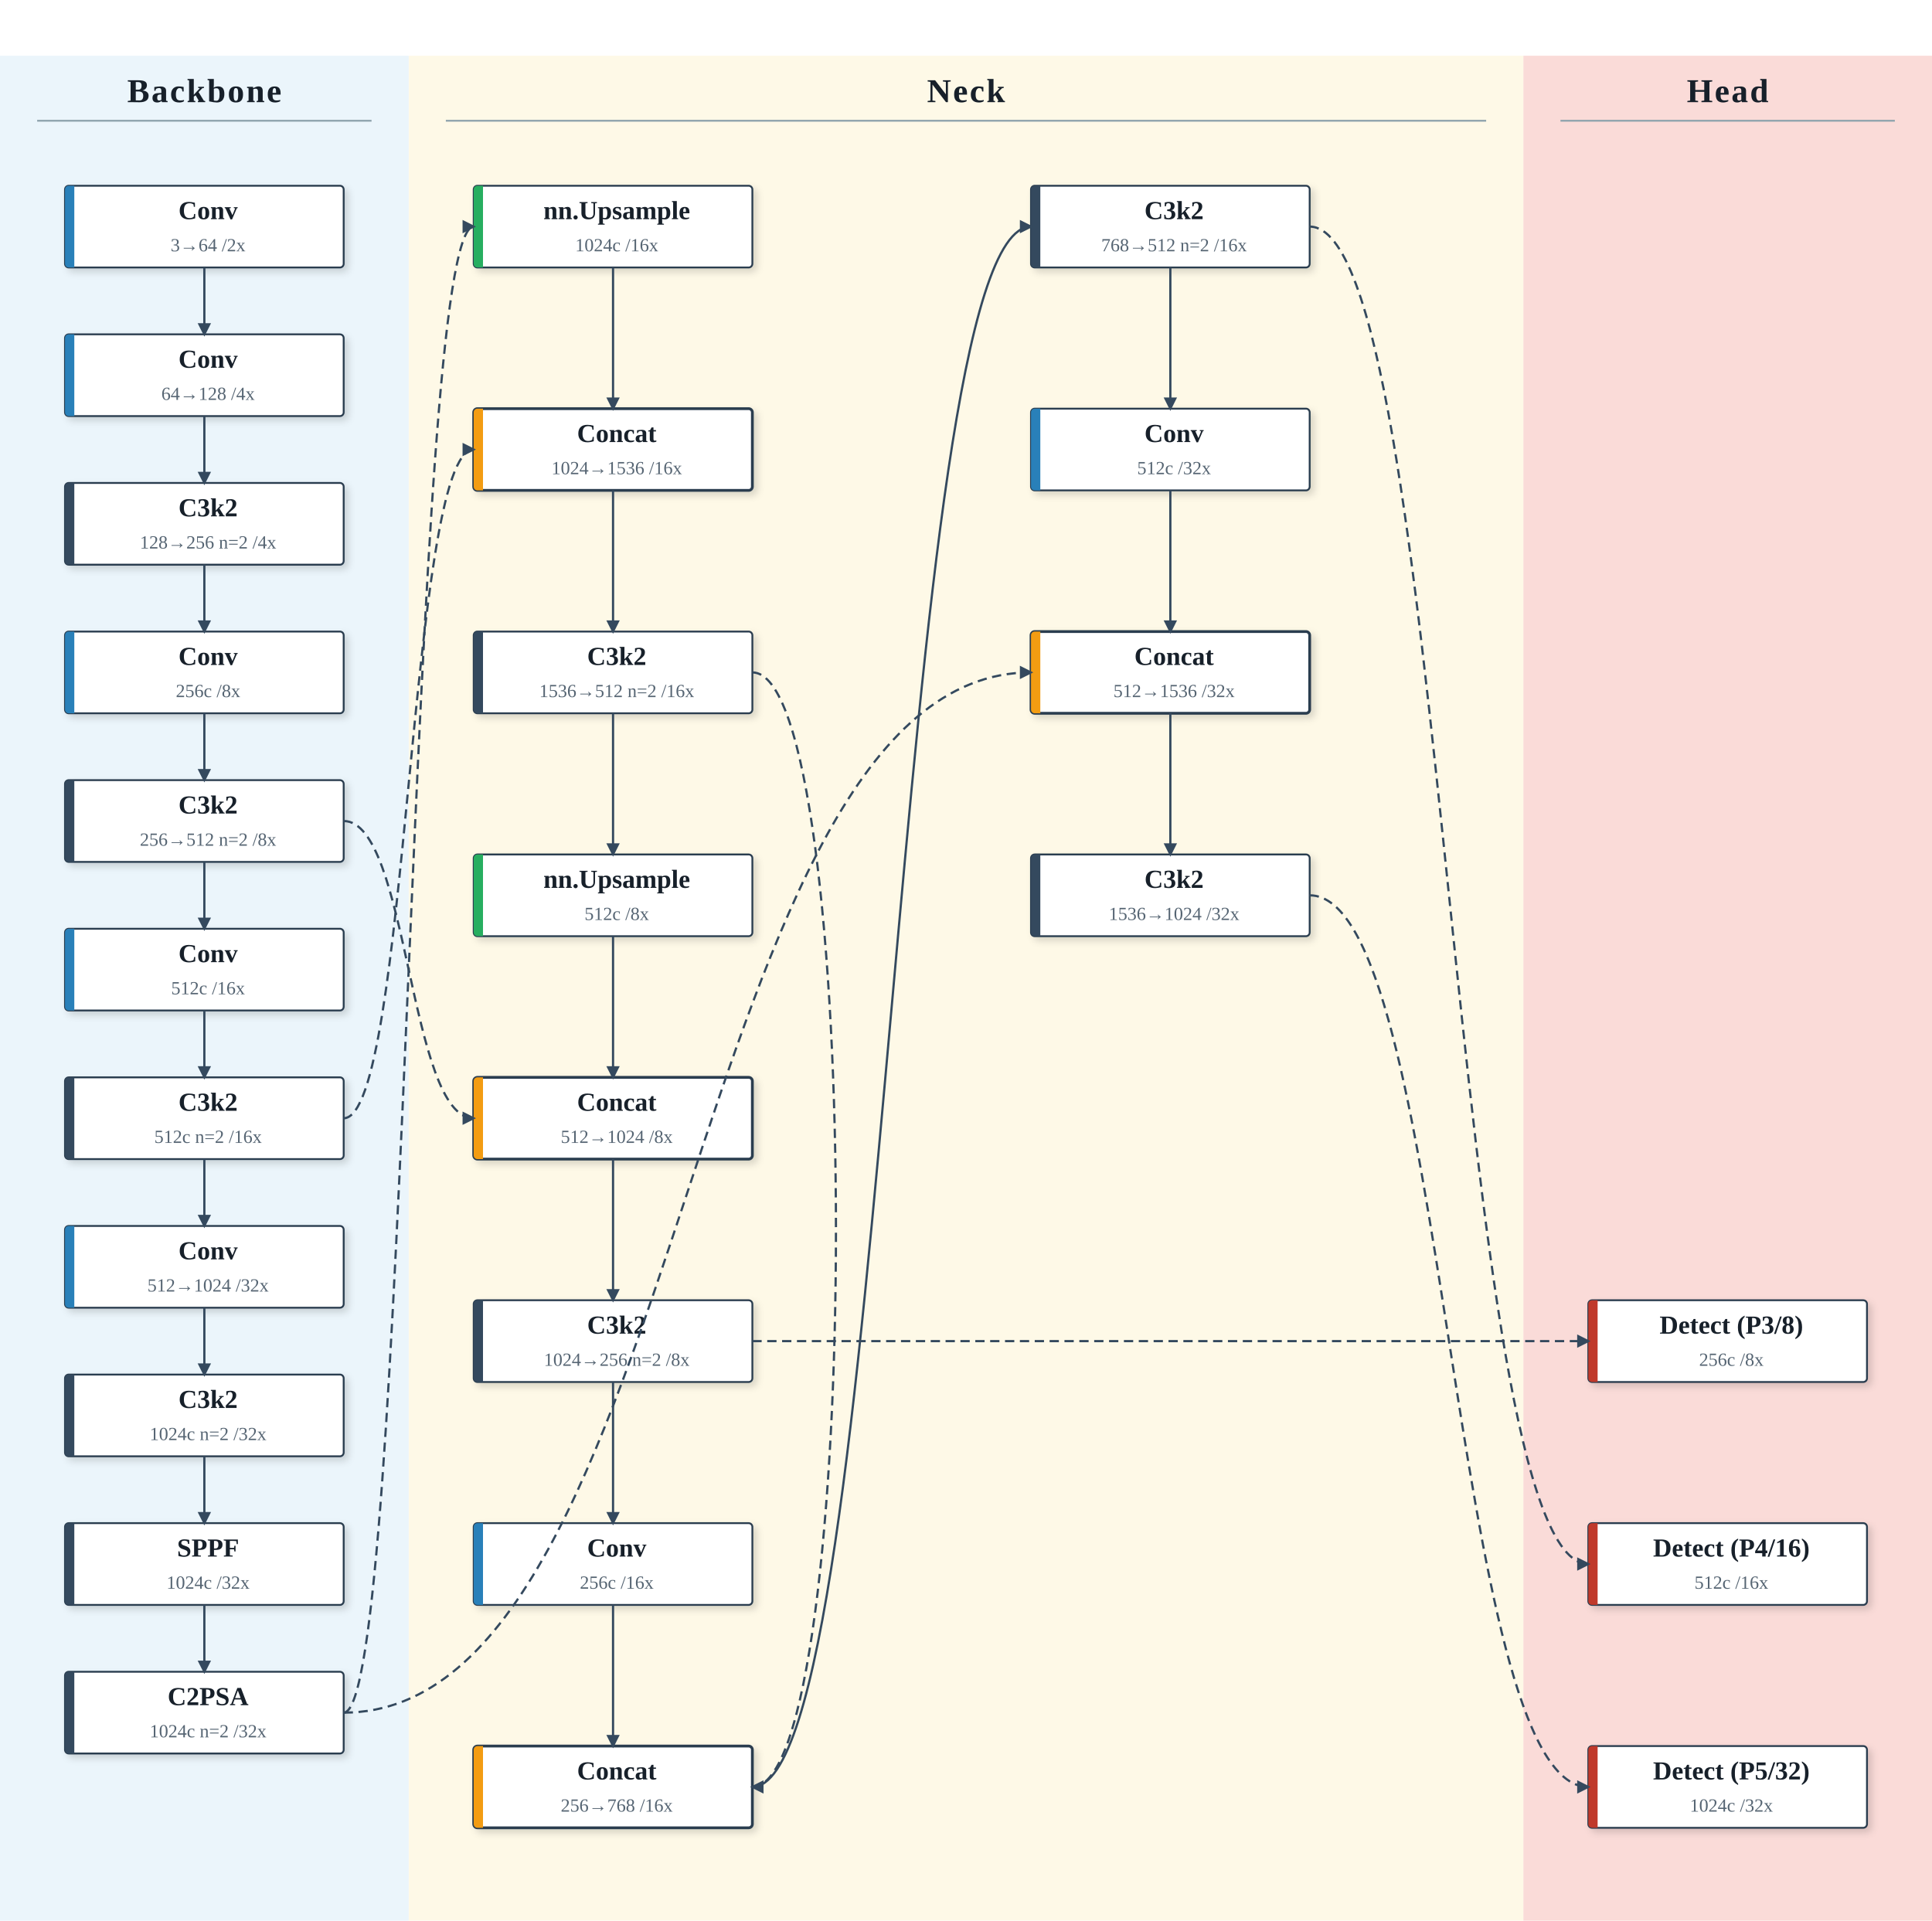
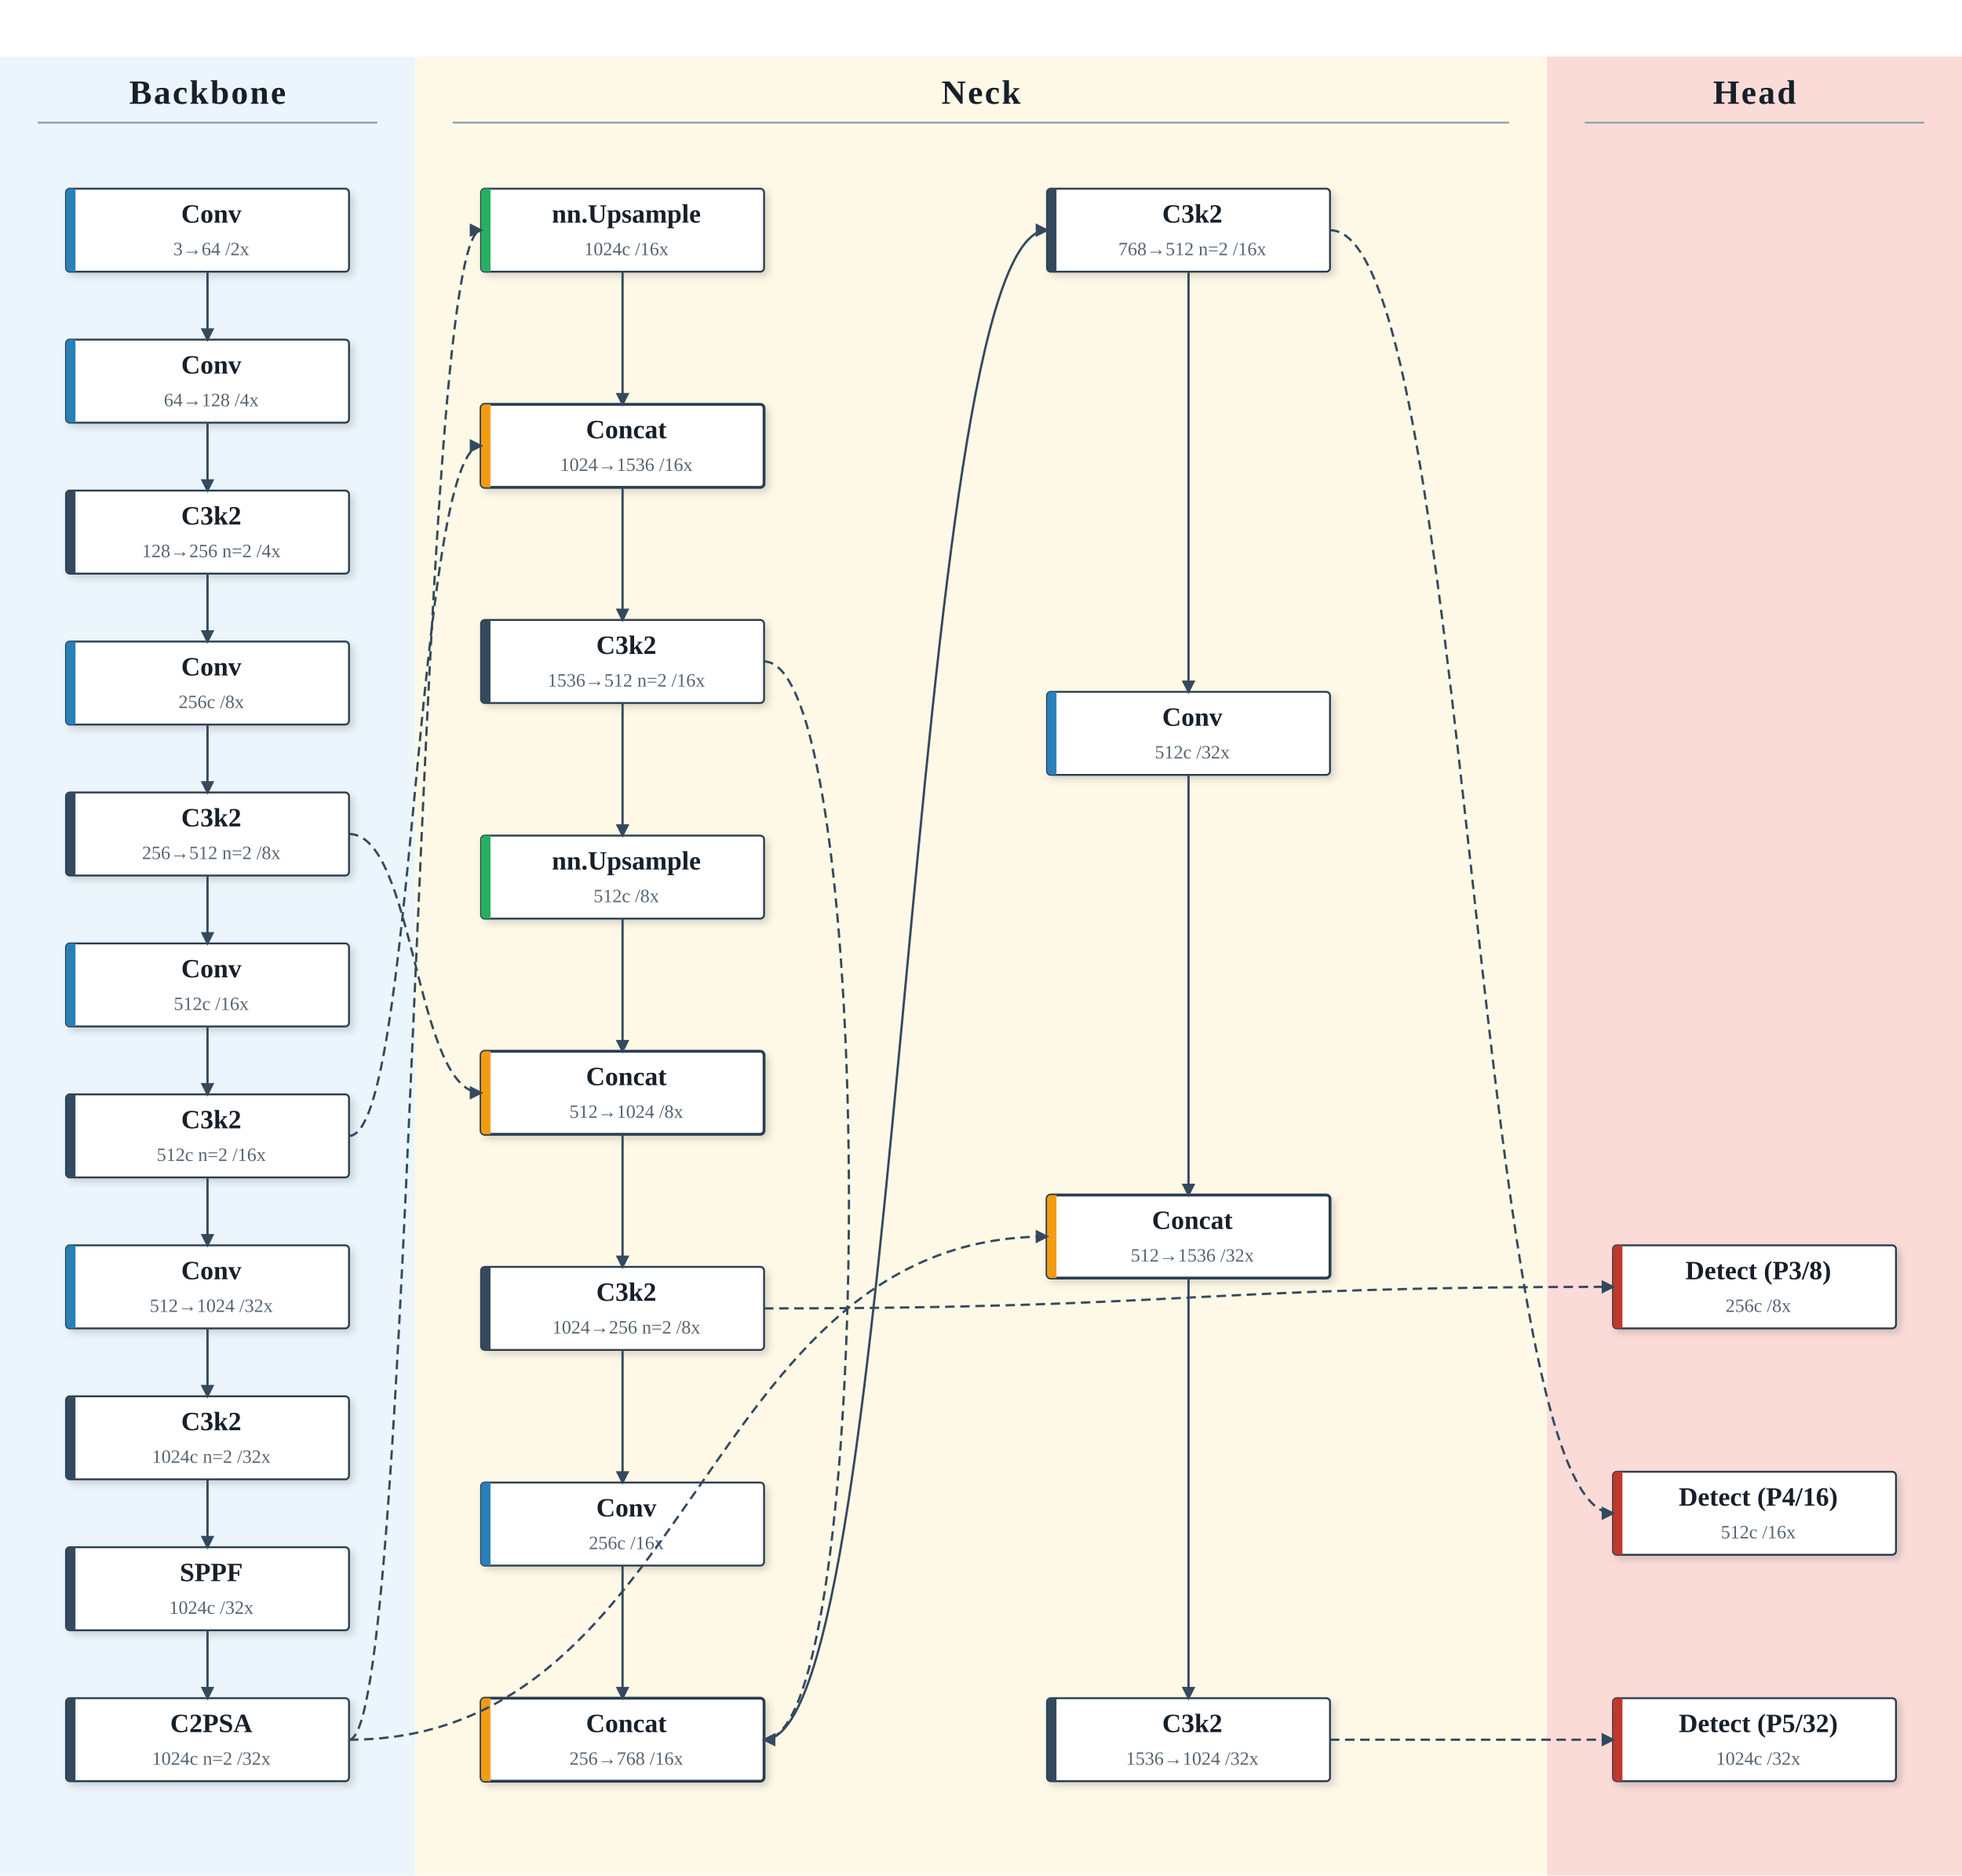
- <svg xmlns="http://www.w3.org/2000/svg" viewBox="0 0 1040 1034">
+ <svg xmlns="http://www.w3.org/2000/svg" viewBox="0 0 1040 994">
  <style>
            text { font-family: "Times New Roman, serif"; }
        </style>
  <defs>
    <filter id="shadow" x="-20%" y="-20%" width="150%" height="150%">
      <feGaussianBlur in="SourceAlpha" stdDeviation="2" />
      <feOffset dx="2" dy="2" result="offsetblur" />
      <feComponentTransfer>
        <feFuncA type="linear" slope="0.15" />
      </feComponentTransfer>
      <feMerge>
        <feMergeNode />
        <feMergeNode in="SourceGraphic" />
      </feMerge>
    </filter>
    <marker id="arrow" markerWidth="6" markerHeight="6" refX="5" refY="3" orient="auto" markerUnits="strokeWidth">
      <path d="M0,0 L0,6 L6,3 z" fill="#34495E" />
    </marker>
    <linearGradient id="grad_bb" x1="0%" y1="0%" x2="0%" y2="100%">
      <stop offset="0%" style="stop-color:#FFFFFF;stop-opacity:1" />
      <stop offset="100%" style="stop-color:#FFFFFF;stop-opacity:1" />
    </linearGradient>
    <linearGradient id="grad_neck" x1="0%" y1="0%" x2="0%" y2="100%">
      <stop offset="0%" style="stop-color:#FFFFFF;stop-opacity:1" />
      <stop offset="100%" style="stop-color:#FFFFFF;stop-opacity:1" />
    </linearGradient>
    <linearGradient id="grad_head" x1="0%" y1="0%" x2="0%" y2="100%">
      <stop offset="0%" style="stop-color:#FFFFFF;stop-opacity:1" />
      <stop offset="100%" style="stop-color:#FFFFFF;stop-opacity:1" />
    </linearGradient>
    <linearGradient id="grad_concat" x1="0%" y1="0%" x2="0%" y2="100%">
      <stop offset="0%" style="stop-color:#FFFFFF;stop-opacity:1" />
      <stop offset="100%" style="stop-color:#FFFFFF;stop-opacity:1" />
    </linearGradient>
    <linearGradient id="grad_node" x1="0%" y1="0%" x2="0%" y2="100%">
      <stop offset="0%" style="stop-color:#FFFFFF;stop-opacity:1" />
      <stop offset="100%" style="stop-color:#FFFFFF;stop-opacity:1" />
    </linearGradient>
  </defs>
-   <rect x="820" y="30" width="220" height="1004" fill="#FADBD8" />
-   <rect x="220" y="30" width="600" height="1004" fill="#FEF9E7" />
-   <rect x="0" y="30" width="220" height="1004" fill="#EBF5FB" />
+   <rect x="820" y="30" width="220" height="964" fill="#FADBD8" />
+   <rect x="220" y="30" width="600" height="964" fill="#FEF9E7" />
+   <rect x="0" y="30" width="220" height="964" fill="#EBF5FB" />
  <rect x="35.0" y="100" width="150" height="44" rx="2" fill="url(#grad_bb)" stroke="#2C3E50" stroke-width="1.0" filter="url(#shadow)" />
  <clipPath id="clip_35_100">
    <rect x="35.0" y="100" width="150" height="44" rx="2" />
  </clipPath>
  <rect x="35.0" y="100" width="5" height="44" fill="#2980B9" clip-path="url(#clip_35_100)" />
  <text x="112.0" y="114.0" font-weight="bold" font-size="14" fill="#17202A" text-anchor="middle" dominant-baseline="middle">Conv</text>
  <text x="112.0" y="133.0" font-size="10" fill="#566573" text-anchor="middle" dominant-baseline="middle">3→64 /2x</text>
  <rect x="35.0" y="180" width="150" height="44" rx="2" fill="url(#grad_bb)" stroke="#2C3E50" stroke-width="1.0" filter="url(#shadow)" />
  <clipPath id="clip_35_180">
    <rect x="35.0" y="180" width="150" height="44" rx="2" />
  </clipPath>
  <rect x="35.0" y="180" width="5" height="44" fill="#2980B9" clip-path="url(#clip_35_180)" />
  <text x="112.0" y="194.0" font-weight="bold" font-size="14" fill="#17202A" text-anchor="middle" dominant-baseline="middle">Conv</text>
  <text x="112.0" y="213.0" font-size="10" fill="#566573" text-anchor="middle" dominant-baseline="middle">64→128 /4x</text>
  <rect x="35.0" y="260" width="150" height="44" rx="2" fill="url(#grad_bb)" stroke="#2C3E50" stroke-width="1.0" filter="url(#shadow)" />
  <clipPath id="clip_35_260">
    <rect x="35.0" y="260" width="150" height="44" rx="2" />
  </clipPath>
  <rect x="35.0" y="260" width="5" height="44" fill="#34495E" clip-path="url(#clip_35_260)" />
  <text x="112.0" y="274.0" font-weight="bold" font-size="14" fill="#17202A" text-anchor="middle" dominant-baseline="middle">C3k2</text>
  <text x="112.0" y="293.0" font-size="10" fill="#566573" text-anchor="middle" dominant-baseline="middle">128→256 n=2 /4x</text>
  <rect x="35.0" y="340" width="150" height="44" rx="2" fill="url(#grad_bb)" stroke="#2C3E50" stroke-width="1.0" filter="url(#shadow)" />
  <clipPath id="clip_35_340">
    <rect x="35.0" y="340" width="150" height="44" rx="2" />
  </clipPath>
  <rect x="35.0" y="340" width="5" height="44" fill="#2980B9" clip-path="url(#clip_35_340)" />
  <text x="112.0" y="354.0" font-weight="bold" font-size="14" fill="#17202A" text-anchor="middle" dominant-baseline="middle">Conv</text>
  <text x="112.0" y="373.0" font-size="10" fill="#566573" text-anchor="middle" dominant-baseline="middle">256c /8x</text>
  <rect x="35.0" y="420" width="150" height="44" rx="2" fill="url(#grad_bb)" stroke="#2C3E50" stroke-width="1.0" filter="url(#shadow)" />
  <clipPath id="clip_35_420">
    <rect x="35.0" y="420" width="150" height="44" rx="2" />
  </clipPath>
  <rect x="35.0" y="420" width="5" height="44" fill="#34495E" clip-path="url(#clip_35_420)" />
  <text x="112.0" y="434.0" font-weight="bold" font-size="14" fill="#17202A" text-anchor="middle" dominant-baseline="middle">C3k2</text>
  <text x="112.0" y="453.0" font-size="10" fill="#566573" text-anchor="middle" dominant-baseline="middle">256→512 n=2 /8x</text>
  <rect x="35.0" y="500" width="150" height="44" rx="2" fill="url(#grad_bb)" stroke="#2C3E50" stroke-width="1.0" filter="url(#shadow)" />
  <clipPath id="clip_35_500">
    <rect x="35.0" y="500" width="150" height="44" rx="2" />
  </clipPath>
  <rect x="35.0" y="500" width="5" height="44" fill="#2980B9" clip-path="url(#clip_35_500)" />
  <text x="112.0" y="514.0" font-weight="bold" font-size="14" fill="#17202A" text-anchor="middle" dominant-baseline="middle">Conv</text>
  <text x="112.0" y="533.0" font-size="10" fill="#566573" text-anchor="middle" dominant-baseline="middle">512c /16x</text>
  <rect x="35.0" y="580" width="150" height="44" rx="2" fill="url(#grad_bb)" stroke="#2C3E50" stroke-width="1.0" filter="url(#shadow)" />
  <clipPath id="clip_35_580">
    <rect x="35.0" y="580" width="150" height="44" rx="2" />
  </clipPath>
  <rect x="35.0" y="580" width="5" height="44" fill="#34495E" clip-path="url(#clip_35_580)" />
  <text x="112.0" y="594.0" font-weight="bold" font-size="14" fill="#17202A" text-anchor="middle" dominant-baseline="middle">C3k2</text>
  <text x="112.0" y="613.0" font-size="10" fill="#566573" text-anchor="middle" dominant-baseline="middle">512c n=2 /16x</text>
  <rect x="35.0" y="660" width="150" height="44" rx="2" fill="url(#grad_bb)" stroke="#2C3E50" stroke-width="1.0" filter="url(#shadow)" />
  <clipPath id="clip_35_660">
    <rect x="35.0" y="660" width="150" height="44" rx="2" />
  </clipPath>
  <rect x="35.0" y="660" width="5" height="44" fill="#2980B9" clip-path="url(#clip_35_660)" />
  <text x="112.0" y="674.0" font-weight="bold" font-size="14" fill="#17202A" text-anchor="middle" dominant-baseline="middle">Conv</text>
  <text x="112.0" y="693.0" font-size="10" fill="#566573" text-anchor="middle" dominant-baseline="middle">512→1024 /32x</text>
  <rect x="35.0" y="740" width="150" height="44" rx="2" fill="url(#grad_bb)" stroke="#2C3E50" stroke-width="1.0" filter="url(#shadow)" />
  <clipPath id="clip_35_740">
    <rect x="35.0" y="740" width="150" height="44" rx="2" />
  </clipPath>
  <rect x="35.0" y="740" width="5" height="44" fill="#34495E" clip-path="url(#clip_35_740)" />
  <text x="112.0" y="754.0" font-weight="bold" font-size="14" fill="#17202A" text-anchor="middle" dominant-baseline="middle">C3k2</text>
  <text x="112.0" y="773.0" font-size="10" fill="#566573" text-anchor="middle" dominant-baseline="middle">1024c n=2 /32x</text>
  <rect x="35.0" y="820" width="150" height="44" rx="2" fill="url(#grad_bb)" stroke="#2C3E50" stroke-width="1.0" filter="url(#shadow)" />
  <clipPath id="clip_35_820">
    <rect x="35.0" y="820" width="150" height="44" rx="2" />
  </clipPath>
  <rect x="35.0" y="820" width="5" height="44" fill="#34495E" clip-path="url(#clip_35_820)" />
  <text x="112.0" y="834.0" font-weight="bold" font-size="14" fill="#17202A" text-anchor="middle" dominant-baseline="middle">SPPF</text>
  <text x="112.0" y="853.0" font-size="10" fill="#566573" text-anchor="middle" dominant-baseline="middle">1024c /32x</text>
  <rect x="35.0" y="900" width="150" height="44" rx="2" fill="url(#grad_bb)" stroke="#2C3E50" stroke-width="1.0" filter="url(#shadow)" />
  <clipPath id="clip_35_900">
    <rect x="35.0" y="900" width="150" height="44" rx="2" />
  </clipPath>
  <rect x="35.0" y="900" width="5" height="44" fill="#34495E" clip-path="url(#clip_35_900)" />
  <text x="112.0" y="914.0" font-weight="bold" font-size="14" fill="#17202A" text-anchor="middle" dominant-baseline="middle">C2PSA</text>
  <text x="112.0" y="933.0" font-size="10" fill="#566573" text-anchor="middle" dominant-baseline="middle">1024c n=2 /32x</text>
  <rect x="255.0" y="100" width="150" height="44" rx="2" fill="url(#grad_neck)" stroke="#2C3E50" stroke-width="1.0" filter="url(#shadow)" />
  <clipPath id="clip_255_100">
    <rect x="255.0" y="100" width="150" height="44" rx="2" />
  </clipPath>
  <rect x="255.0" y="100" width="5" height="44" fill="#27AE60" clip-path="url(#clip_255_100)" />
  <text x="332.0" y="114.0" font-weight="bold" font-size="14" fill="#17202A" text-anchor="middle" dominant-baseline="middle">nn.Upsample</text>
  <text x="332.0" y="133.0" font-size="10" fill="#566573" text-anchor="middle" dominant-baseline="middle">1024c /16x</text>
-   <rect x="255.0" y="220" width="150" height="44" rx="2" fill="url(#grad_concat)" stroke="#2C3E50" stroke-width="1.5" filter="url(#shadow)" />
-   <clipPath id="clip_255_220">
-     <rect x="255.0" y="220" width="150" height="44" rx="2" />
-   </clipPath>
-   <rect x="255.0" y="220" width="5" height="44" fill="#F39C12" clip-path="url(#clip_255_220)" />
-   <text x="332.0" y="234.0" font-weight="bold" font-size="14" fill="#17202A" text-anchor="middle" dominant-baseline="middle">Concat</text>
-   <text x="332.0" y="253.0" font-size="10" fill="#566573" text-anchor="middle" dominant-baseline="middle">1024→1536 /16x</text>
-   <rect x="255.0" y="340" width="150" height="44" rx="2" fill="url(#grad_neck)" stroke="#2C3E50" stroke-width="1.0" filter="url(#shadow)" />
-   <clipPath id="clip_255_340">
-     <rect x="255.0" y="340" width="150" height="44" rx="2" />
-   </clipPath>
-   <rect x="255.0" y="340" width="5" height="44" fill="#34495E" clip-path="url(#clip_255_340)" />
-   <text x="332.0" y="354.0" font-weight="bold" font-size="14" fill="#17202A" text-anchor="middle" dominant-baseline="middle">C3k2</text>
-   <text x="332.0" y="373.0" font-size="10" fill="#566573" text-anchor="middle" dominant-baseline="middle">1536→512 n=2 /16x</text>
-   <rect x="255.0" y="460" width="150" height="44" rx="2" fill="url(#grad_neck)" stroke="#2C3E50" stroke-width="1.0" filter="url(#shadow)" />
-   <clipPath id="clip_255_460">
-     <rect x="255.0" y="460" width="150" height="44" rx="2" />
-   </clipPath>
-   <rect x="255.0" y="460" width="5" height="44" fill="#27AE60" clip-path="url(#clip_255_460)" />
-   <text x="332.0" y="474.0" font-weight="bold" font-size="14" fill="#17202A" text-anchor="middle" dominant-baseline="middle">nn.Upsample</text>
-   <text x="332.0" y="493.0" font-size="10" fill="#566573" text-anchor="middle" dominant-baseline="middle">512c /8x</text>
-   <rect x="255.0" y="580" width="150" height="44" rx="2" fill="url(#grad_concat)" stroke="#2C3E50" stroke-width="1.5" filter="url(#shadow)" />
-   <clipPath id="clip_255_580">
-     <rect x="255.0" y="580" width="150" height="44" rx="2" />
-   </clipPath>
-   <rect x="255.0" y="580" width="5" height="44" fill="#F39C12" clip-path="url(#clip_255_580)" />
-   <text x="332.0" y="594.0" font-weight="bold" font-size="14" fill="#17202A" text-anchor="middle" dominant-baseline="middle">Concat</text>
-   <text x="332.0" y="613.0" font-size="10" fill="#566573" text-anchor="middle" dominant-baseline="middle">512→1024 /8x</text>
-   <rect x="255.0" y="700" width="150" height="44" rx="2" fill="url(#grad_neck)" stroke="#2C3E50" stroke-width="1.0" filter="url(#shadow)" />
-   <clipPath id="clip_255_700">
-     <rect x="255.0" y="700" width="150" height="44" rx="2" />
-   </clipPath>
-   <rect x="255.0" y="700" width="5" height="44" fill="#34495E" clip-path="url(#clip_255_700)" />
-   <text x="332.0" y="714.0" font-weight="bold" font-size="14" fill="#17202A" text-anchor="middle" dominant-baseline="middle">C3k2</text>
-   <text x="332.0" y="733.0" font-size="10" fill="#566573" text-anchor="middle" dominant-baseline="middle">1024→256 n=2 /8x</text>
-   <rect x="255.0" y="820" width="150" height="44" rx="2" fill="url(#grad_neck)" stroke="#2C3E50" stroke-width="1.0" filter="url(#shadow)" />
-   <clipPath id="clip_255_820">
-     <rect x="255.0" y="820" width="150" height="44" rx="2" />
-   </clipPath>
-   <rect x="255.0" y="820" width="5" height="44" fill="#2980B9" clip-path="url(#clip_255_820)" />
-   <text x="332.0" y="834.0" font-weight="bold" font-size="14" fill="#17202A" text-anchor="middle" dominant-baseline="middle">Conv</text>
-   <text x="332.0" y="853.0" font-size="10" fill="#566573" text-anchor="middle" dominant-baseline="middle">256c /16x</text>
-   <rect x="255.0" y="940" width="150" height="44" rx="2" fill="url(#grad_concat)" stroke="#2C3E50" stroke-width="1.5" filter="url(#shadow)" />
-   <clipPath id="clip_255_940">
-     <rect x="255.0" y="940" width="150" height="44" rx="2" />
-   </clipPath>
-   <rect x="255.0" y="940" width="5" height="44" fill="#F39C12" clip-path="url(#clip_255_940)" />
-   <text x="332.0" y="954.0" font-weight="bold" font-size="14" fill="#17202A" text-anchor="middle" dominant-baseline="middle">Concat</text>
-   <text x="332.0" y="973.0" font-size="10" fill="#566573" text-anchor="middle" dominant-baseline="middle">256→768 /16x</text>
+   <rect x="255.0" y="214.286" width="150" height="44" rx="2" fill="url(#grad_concat)" stroke="#2C3E50" stroke-width="1.5" filter="url(#shadow)" />
+   <clipPath id="clip_255_214">
+     <rect x="255.0" y="214.286" width="150" height="44" rx="2" />
+   </clipPath>
+   <rect x="255.0" y="214.286" width="5" height="44" fill="#F39C12" clip-path="url(#clip_255_214)" />
+   <text x="332.0" y="228.286" font-weight="bold" font-size="14" fill="#17202A" text-anchor="middle" dominant-baseline="middle">Concat</text>
+   <text x="332.0" y="247.286" font-size="10" fill="#566573" text-anchor="middle" dominant-baseline="middle">1024→1536 /16x</text>
+   <rect x="255.0" y="328.571" width="150" height="44" rx="2" fill="url(#grad_neck)" stroke="#2C3E50" stroke-width="1.0" filter="url(#shadow)" />
+   <clipPath id="clip_255_328">
+     <rect x="255.0" y="328.571" width="150" height="44" rx="2" />
+   </clipPath>
+   <rect x="255.0" y="328.571" width="5" height="44" fill="#34495E" clip-path="url(#clip_255_328)" />
+   <text x="332.0" y="342.571" font-weight="bold" font-size="14" fill="#17202A" text-anchor="middle" dominant-baseline="middle">C3k2</text>
+   <text x="332.0" y="361.571" font-size="10" fill="#566573" text-anchor="middle" dominant-baseline="middle">1536→512 n=2 /16x</text>
+   <rect x="255.0" y="442.857" width="150" height="44" rx="2" fill="url(#grad_neck)" stroke="#2C3E50" stroke-width="1.0" filter="url(#shadow)" />
+   <clipPath id="clip_255_442">
+     <rect x="255.0" y="442.857" width="150" height="44" rx="2" />
+   </clipPath>
+   <rect x="255.0" y="442.857" width="5" height="44" fill="#27AE60" clip-path="url(#clip_255_442)" />
+   <text x="332.0" y="456.857" font-weight="bold" font-size="14" fill="#17202A" text-anchor="middle" dominant-baseline="middle">nn.Upsample</text>
+   <text x="332.0" y="475.857" font-size="10" fill="#566573" text-anchor="middle" dominant-baseline="middle">512c /8x</text>
+   <rect x="255.0" y="557.143" width="150" height="44" rx="2" fill="url(#grad_concat)" stroke="#2C3E50" stroke-width="1.5" filter="url(#shadow)" />
+   <clipPath id="clip_255_557">
+     <rect x="255.0" y="557.143" width="150" height="44" rx="2" />
+   </clipPath>
+   <rect x="255.0" y="557.143" width="5" height="44" fill="#F39C12" clip-path="url(#clip_255_557)" />
+   <text x="332.0" y="571.143" font-weight="bold" font-size="14" fill="#17202A" text-anchor="middle" dominant-baseline="middle">Concat</text>
+   <text x="332.0" y="590.143" font-size="10" fill="#566573" text-anchor="middle" dominant-baseline="middle">512→1024 /8x</text>
+   <rect x="255.0" y="671.429" width="150" height="44" rx="2" fill="url(#grad_neck)" stroke="#2C3E50" stroke-width="1.0" filter="url(#shadow)" />
+   <clipPath id="clip_255_671">
+     <rect x="255.0" y="671.429" width="150" height="44" rx="2" />
+   </clipPath>
+   <rect x="255.0" y="671.429" width="5" height="44" fill="#34495E" clip-path="url(#clip_255_671)" />
+   <text x="332.0" y="685.429" font-weight="bold" font-size="14" fill="#17202A" text-anchor="middle" dominant-baseline="middle">C3k2</text>
+   <text x="332.0" y="704.429" font-size="10" fill="#566573" text-anchor="middle" dominant-baseline="middle">1024→256 n=2 /8x</text>
+   <rect x="255.0" y="785.714" width="150" height="44" rx="2" fill="url(#grad_neck)" stroke="#2C3E50" stroke-width="1.0" filter="url(#shadow)" />
+   <clipPath id="clip_255_785">
+     <rect x="255.0" y="785.714" width="150" height="44" rx="2" />
+   </clipPath>
+   <rect x="255.0" y="785.714" width="5" height="44" fill="#2980B9" clip-path="url(#clip_255_785)" />
+   <text x="332.0" y="799.714" font-weight="bold" font-size="14" fill="#17202A" text-anchor="middle" dominant-baseline="middle">Conv</text>
+   <text x="332.0" y="818.714" font-size="10" fill="#566573" text-anchor="middle" dominant-baseline="middle">256c /16x</text>
+   <rect x="255.0" y="900" width="150" height="44" rx="2" fill="url(#grad_concat)" stroke="#2C3E50" stroke-width="1.5" filter="url(#shadow)" />
+   <clipPath id="clip_255_900">
+     <rect x="255.0" y="900" width="150" height="44" rx="2" />
+   </clipPath>
+   <rect x="255.0" y="900" width="5" height="44" fill="#F39C12" clip-path="url(#clip_255_900)" />
+   <text x="332.0" y="914" font-weight="bold" font-size="14" fill="#17202A" text-anchor="middle" dominant-baseline="middle">Concat</text>
+   <text x="332.0" y="933" font-size="10" fill="#566573" text-anchor="middle" dominant-baseline="middle">256→768 /16x</text>
  <rect x="555.0" y="100" width="150" height="44" rx="2" fill="url(#grad_neck)" stroke="#2C3E50" stroke-width="1.0" filter="url(#shadow)" />
  <clipPath id="clip_555_100">
    <rect x="555.0" y="100" width="150" height="44" rx="2" />
  </clipPath>
  <rect x="555.0" y="100" width="5" height="44" fill="#34495E" clip-path="url(#clip_555_100)" />
  <text x="632.0" y="114.0" font-weight="bold" font-size="14" fill="#17202A" text-anchor="middle" dominant-baseline="middle">C3k2</text>
  <text x="632.0" y="133.0" font-size="10" fill="#566573" text-anchor="middle" dominant-baseline="middle">768→512 n=2 /16x</text>
-   <rect x="555.0" y="220" width="150" height="44" rx="2" fill="url(#grad_neck)" stroke="#2C3E50" stroke-width="1.0" filter="url(#shadow)" />
-   <clipPath id="clip_555_220">
-     <rect x="555.0" y="220" width="150" height="44" rx="2" />
-   </clipPath>
-   <rect x="555.0" y="220" width="5" height="44" fill="#2980B9" clip-path="url(#clip_555_220)" />
-   <text x="632.0" y="234.0" font-weight="bold" font-size="14" fill="#17202A" text-anchor="middle" dominant-baseline="middle">Conv</text>
-   <text x="632.0" y="253.0" font-size="10" fill="#566573" text-anchor="middle" dominant-baseline="middle">512c /32x</text>
-   <rect x="555.0" y="340" width="150" height="44" rx="2" fill="url(#grad_concat)" stroke="#2C3E50" stroke-width="1.5" filter="url(#shadow)" />
-   <clipPath id="clip_555_340">
-     <rect x="555.0" y="340" width="150" height="44" rx="2" />
-   </clipPath>
-   <rect x="555.0" y="340" width="5" height="44" fill="#F39C12" clip-path="url(#clip_555_340)" />
-   <text x="632.0" y="354.0" font-weight="bold" font-size="14" fill="#17202A" text-anchor="middle" dominant-baseline="middle">Concat</text>
-   <text x="632.0" y="373.0" font-size="10" fill="#566573" text-anchor="middle" dominant-baseline="middle">512→1536 /32x</text>
-   <rect x="555.0" y="460" width="150" height="44" rx="2" fill="url(#grad_neck)" stroke="#2C3E50" stroke-width="1.0" filter="url(#shadow)" />
-   <clipPath id="clip_555_460">
-     <rect x="555.0" y="460" width="150" height="44" rx="2" />
-   </clipPath>
-   <rect x="555.0" y="460" width="5" height="44" fill="#34495E" clip-path="url(#clip_555_460)" />
-   <text x="632.0" y="474.0" font-weight="bold" font-size="14" fill="#17202A" text-anchor="middle" dominant-baseline="middle">C3k2</text>
-   <text x="632.0" y="493.0" font-size="10" fill="#566573" text-anchor="middle" dominant-baseline="middle">1536→1024 /32x</text>
-   <rect x="855.0" y="700" width="150" height="44" rx="2" fill="url(#grad_head)" stroke="#2C3E50" stroke-width="1.0" filter="url(#shadow)" />
-   <clipPath id="clip_855_700">
-     <rect x="855.0" y="700" width="150" height="44" rx="2" />
-   </clipPath>
-   <rect x="855.0" y="700" width="5" height="44" fill="#C0392B" clip-path="url(#clip_855_700)" />
-   <text x="932.0" y="714.0" font-weight="bold" font-size="14" fill="#17202A" text-anchor="middle" dominant-baseline="middle">Detect (P3/8)</text>
-   <text x="932.0" y="733.0" font-size="10" fill="#566573" text-anchor="middle" dominant-baseline="middle">256c /8x</text>
-   <rect x="855.0" y="820" width="150" height="44" rx="2" fill="url(#grad_head)" stroke="#2C3E50" stroke-width="1.0" filter="url(#shadow)" />
-   <clipPath id="clip_855_820">
-     <rect x="855.0" y="820" width="150" height="44" rx="2" />
-   </clipPath>
-   <rect x="855.0" y="820" width="5" height="44" fill="#C0392B" clip-path="url(#clip_855_820)" />
-   <text x="932.0" y="834.0" font-weight="bold" font-size="14" fill="#17202A" text-anchor="middle" dominant-baseline="middle">Detect (P4/16)</text>
-   <text x="932.0" y="853.0" font-size="10" fill="#566573" text-anchor="middle" dominant-baseline="middle">512c /16x</text>
-   <rect x="855.0" y="940" width="150" height="44" rx="2" fill="url(#grad_head)" stroke="#2C3E50" stroke-width="1.0" filter="url(#shadow)" />
-   <clipPath id="clip_855_940">
-     <rect x="855.0" y="940" width="150" height="44" rx="2" />
-   </clipPath>
-   <rect x="855.0" y="940" width="5" height="44" fill="#C0392B" clip-path="url(#clip_855_940)" />
-   <text x="932.0" y="954.0" font-weight="bold" font-size="14" fill="#17202A" text-anchor="middle" dominant-baseline="middle">Detect (P5/32)</text>
-   <text x="932.0" y="973.0" font-size="10" fill="#566573" text-anchor="middle" dominant-baseline="middle">1024c /32x</text>
+   <rect x="555.0" y="366.667" width="150" height="44" rx="2" fill="url(#grad_neck)" stroke="#2C3E50" stroke-width="1.0" filter="url(#shadow)" />
+   <clipPath id="clip_555_366">
+     <rect x="555.0" y="366.667" width="150" height="44" rx="2" />
+   </clipPath>
+   <rect x="555.0" y="366.667" width="5" height="44" fill="#2980B9" clip-path="url(#clip_555_366)" />
+   <text x="632.0" y="380.667" font-weight="bold" font-size="14" fill="#17202A" text-anchor="middle" dominant-baseline="middle">Conv</text>
+   <text x="632.0" y="399.667" font-size="10" fill="#566573" text-anchor="middle" dominant-baseline="middle">512c /32x</text>
+   <rect x="555.0" y="633.333" width="150" height="44" rx="2" fill="url(#grad_concat)" stroke="#2C3E50" stroke-width="1.5" filter="url(#shadow)" />
+   <clipPath id="clip_555_633">
+     <rect x="555.0" y="633.333" width="150" height="44" rx="2" />
+   </clipPath>
+   <rect x="555.0" y="633.333" width="5" height="44" fill="#F39C12" clip-path="url(#clip_555_633)" />
+   <text x="632.0" y="647.333" font-weight="bold" font-size="14" fill="#17202A" text-anchor="middle" dominant-baseline="middle">Concat</text>
+   <text x="632.0" y="666.333" font-size="10" fill="#566573" text-anchor="middle" dominant-baseline="middle">512→1536 /32x</text>
+   <rect x="555.0" y="900.0" width="150" height="44" rx="2" fill="url(#grad_neck)" stroke="#2C3E50" stroke-width="1.0" filter="url(#shadow)" />
+   <clipPath id="clip_555_900">
+     <rect x="555.0" y="900.0" width="150" height="44" rx="2" />
+   </clipPath>
+   <rect x="555.0" y="900.0" width="5" height="44" fill="#34495E" clip-path="url(#clip_555_900)" />
+   <text x="632.0" y="914.0" font-weight="bold" font-size="14" fill="#17202A" text-anchor="middle" dominant-baseline="middle">C3k2</text>
+   <text x="632.0" y="933.0" font-size="10" fill="#566573" text-anchor="middle" dominant-baseline="middle">1536→1024 /32x</text>
+   <rect x="855.0" y="660" width="150" height="44" rx="2" fill="url(#grad_head)" stroke="#2C3E50" stroke-width="1.0" filter="url(#shadow)" />
+   <clipPath id="clip_855_660">
+     <rect x="855.0" y="660" width="150" height="44" rx="2" />
+   </clipPath>
+   <rect x="855.0" y="660" width="5" height="44" fill="#C0392B" clip-path="url(#clip_855_660)" />
+   <text x="932.0" y="674" font-weight="bold" font-size="14" fill="#17202A" text-anchor="middle" dominant-baseline="middle">Detect (P3/8)</text>
+   <text x="932.0" y="693" font-size="10" fill="#566573" text-anchor="middle" dominant-baseline="middle">256c /8x</text>
+   <rect x="855.0" y="780" width="150" height="44" rx="2" fill="url(#grad_head)" stroke="#2C3E50" stroke-width="1.0" filter="url(#shadow)" />
+   <clipPath id="clip_855_780">
+     <rect x="855.0" y="780" width="150" height="44" rx="2" />
+   </clipPath>
+   <rect x="855.0" y="780" width="5" height="44" fill="#C0392B" clip-path="url(#clip_855_780)" />
+   <text x="932.0" y="794" font-weight="bold" font-size="14" fill="#17202A" text-anchor="middle" dominant-baseline="middle">Detect (P4/16)</text>
+   <text x="932.0" y="813" font-size="10" fill="#566573" text-anchor="middle" dominant-baseline="middle">512c /16x</text>
+   <rect x="855.0" y="900" width="150" height="44" rx="2" fill="url(#grad_head)" stroke="#2C3E50" stroke-width="1.0" filter="url(#shadow)" />
+   <clipPath id="clip_855_900">
+     <rect x="855.0" y="900" width="150" height="44" rx="2" />
+   </clipPath>
+   <rect x="855.0" y="900" width="5" height="44" fill="#C0392B" clip-path="url(#clip_855_900)" />
+   <text x="932.0" y="914" font-weight="bold" font-size="14" fill="#17202A" text-anchor="middle" dominant-baseline="middle">Detect (P5/32)</text>
+   <text x="932.0" y="933" font-size="10" fill="#566573" text-anchor="middle" dominant-baseline="middle">1024c /32x</text>
  <path d="M 110.0 144 L 110.0 180" stroke="#34495E" stroke-width="1.2" fill="none" marker-end="url(#arrow)" />
  <path d="M 110.0 224 L 110.0 260" stroke="#34495E" stroke-width="1.2" fill="none" marker-end="url(#arrow)" />
  <path d="M 110.0 304 L 110.0 340" stroke="#34495E" stroke-width="1.2" fill="none" marker-end="url(#arrow)" />
  <path d="M 110.0 384 L 110.0 420" stroke="#34495E" stroke-width="1.2" fill="none" marker-end="url(#arrow)" />
  <path d="M 110.0 464 L 110.0 500" stroke="#34495E" stroke-width="1.2" fill="none" marker-end="url(#arrow)" />
  <path d="M 110.0 544 L 110.0 580" stroke="#34495E" stroke-width="1.2" fill="none" marker-end="url(#arrow)" />
  <path d="M 110.0 624 L 110.0 660" stroke="#34495E" stroke-width="1.2" fill="none" marker-end="url(#arrow)" />
  <path d="M 110.0 704 L 110.0 740" stroke="#34495E" stroke-width="1.2" fill="none" marker-end="url(#arrow)" />
  <path d="M 110.0 784 L 110.0 820" stroke="#34495E" stroke-width="1.2" fill="none" marker-end="url(#arrow)" />
  <path d="M 110.0 864 L 110.0 900" stroke="#34495E" stroke-width="1.2" fill="none" marker-end="url(#arrow)" />
  <path d="M 185.0 922.0 C 220.0 922.0, 220.0 122.0, 255.0 122.0" stroke="#34495E" stroke-width="1.2" fill="none" stroke-dasharray="5,3" marker-end="url(#arrow)" />
-   <path d="M 330.0 144 L 330.0 220" stroke="#34495E" stroke-width="1.2" fill="none" marker-end="url(#arrow)" />
-   <path d="M 185.0 602.0 C 220.0 602.0, 220.0 242.0, 255.0 242.0" stroke="#34495E" stroke-width="1.2" fill="none" stroke-dasharray="5,3" marker-end="url(#arrow)" />
-   <path d="M 330.0 264 L 330.0 340" stroke="#34495E" stroke-width="1.2" fill="none" marker-end="url(#arrow)" />
-   <path d="M 330.0 384 L 330.0 460" stroke="#34495E" stroke-width="1.2" fill="none" marker-end="url(#arrow)" />
-   <path d="M 330.0 504 L 330.0 580" stroke="#34495E" stroke-width="1.2" fill="none" marker-end="url(#arrow)" />
-   <path d="M 185.0 442.0 C 220.0 442.0, 220.0 602.0, 255.0 602.0" stroke="#34495E" stroke-width="1.2" fill="none" stroke-dasharray="5,3" marker-end="url(#arrow)" />
-   <path d="M 330.0 624 L 330.0 700" stroke="#34495E" stroke-width="1.2" fill="none" marker-end="url(#arrow)" />
-   <path d="M 330.0 744 L 330.0 820" stroke="#34495E" stroke-width="1.2" fill="none" marker-end="url(#arrow)" />
-   <path d="M 330.0 864 L 330.0 940" stroke="#34495E" stroke-width="1.2" fill="none" marker-end="url(#arrow)" />
-   <path d="M 405.0 362.0 C 465.0 362.0, 465.0 962.0, 405.0 962.0" stroke="#34495E" stroke-width="1.2" fill="none" stroke-dasharray="5,3" marker-end="url(#arrow)" />
-   <path d="M 405.0 962.0 C 480.0 962.0, 480.0 122.0, 555.0 122.0" stroke="#34495E" stroke-width="1.2" fill="none" marker-end="url(#arrow)" />
-   <path d="M 630.0 144 L 630.0 220" stroke="#34495E" stroke-width="1.2" fill="none" marker-end="url(#arrow)" />
-   <path d="M 630.0 264 L 630.0 340" stroke="#34495E" stroke-width="1.2" fill="none" marker-end="url(#arrow)" />
-   <path d="M 185.0 922.0 C 370.0 922.0, 370.0 362.0, 555.0 362.0" stroke="#34495E" stroke-width="1.2" fill="none" stroke-dasharray="5,3" marker-end="url(#arrow)" />
-   <path d="M 630.0 384 L 630.0 460" stroke="#34495E" stroke-width="1.2" fill="none" marker-end="url(#arrow)" />
-   <path d="M 405.0 722.0 C 630.0 722.0, 630.0 722.0, 855.0 722.0" stroke="#34495E" stroke-width="1.2" fill="none" stroke-dasharray="5,3" marker-end="url(#arrow)" />
-   <path d="M 705.0 122.0 C 780.0 122.0, 780.0 842.0, 855.0 842.0" stroke="#34495E" stroke-width="1.2" fill="none" stroke-dasharray="5,3" marker-end="url(#arrow)" />
-   <path d="M 705.0 482.0 C 780.0 482.0, 780.0 962.0, 855.0 962.0" stroke="#34495E" stroke-width="1.2" fill="none" stroke-dasharray="5,3" marker-end="url(#arrow)" />
+   <path d="M 330.0 144 L 330.0 214.286" stroke="#34495E" stroke-width="1.2" fill="none" marker-end="url(#arrow)" />
+   <path d="M 185.0 602.0 C 220.0 602.0, 220.0 236.286, 255.0 236.286" stroke="#34495E" stroke-width="1.2" fill="none" stroke-dasharray="5,3" marker-end="url(#arrow)" />
+   <path d="M 330.0 258.286 L 330.0 328.571" stroke="#34495E" stroke-width="1.2" fill="none" marker-end="url(#arrow)" />
+   <path d="M 330.0 372.571 L 330.0 442.857" stroke="#34495E" stroke-width="1.2" fill="none" marker-end="url(#arrow)" />
+   <path d="M 330.0 486.857 L 330.0 557.143" stroke="#34495E" stroke-width="1.2" fill="none" marker-end="url(#arrow)" />
+   <path d="M 185.0 442.0 C 220.0 442.0, 220.0 579.143, 255.0 579.143" stroke="#34495E" stroke-width="1.2" fill="none" stroke-dasharray="5,3" marker-end="url(#arrow)" />
+   <path d="M 330.0 601.143 L 330.0 671.429" stroke="#34495E" stroke-width="1.2" fill="none" marker-end="url(#arrow)" />
+   <path d="M 330.0 715.429 L 330.0 785.714" stroke="#34495E" stroke-width="1.2" fill="none" marker-end="url(#arrow)" />
+   <path d="M 330.0 829.714 L 330.0 900" stroke="#34495E" stroke-width="1.2" fill="none" marker-end="url(#arrow)" />
+   <path d="M 405.0 350.571 C 465.0 350.571, 465.0 922, 405.0 922" stroke="#34495E" stroke-width="1.2" fill="none" stroke-dasharray="5,3" marker-end="url(#arrow)" />
+   <path d="M 405.0 922 C 480.0 922, 480.0 122.0, 555.0 122.0" stroke="#34495E" stroke-width="1.2" fill="none" marker-end="url(#arrow)" />
+   <path d="M 630.0 144 L 630.0 366.667" stroke="#34495E" stroke-width="1.2" fill="none" marker-end="url(#arrow)" />
+   <path d="M 630.0 410.667 L 630.0 633.333" stroke="#34495E" stroke-width="1.2" fill="none" marker-end="url(#arrow)" />
+   <path d="M 185.0 922.0 C 370.0 922.0, 370.0 655.333, 555.0 655.333" stroke="#34495E" stroke-width="1.2" fill="none" stroke-dasharray="5,3" marker-end="url(#arrow)" />
+   <path d="M 630.0 677.333 L 630.0 900.0" stroke="#34495E" stroke-width="1.2" fill="none" marker-end="url(#arrow)" />
+   <path d="M 405.0 693.429 C 630.0 693.429, 630.0 682, 855.0 682" stroke="#34495E" stroke-width="1.2" fill="none" stroke-dasharray="5,3" marker-end="url(#arrow)" />
+   <path d="M 705.0 122.0 C 780.0 122.0, 780.0 802, 855.0 802" stroke="#34495E" stroke-width="1.2" fill="none" stroke-dasharray="5,3" marker-end="url(#arrow)" />
+   <path d="M 705.0 922.0 C 780.0 922.0, 780.0 922, 855.0 922" stroke="#34495E" stroke-width="1.2" fill="none" stroke-dasharray="5,3" marker-end="url(#arrow)" />
  <text x="110.0" y="55" font-weight="bold" font-size="18" fill="#17202A" text-anchor="middle" letter-spacing="1">Backbone</text>
  <line x1="20" y1="65" x2="200" y2="65" stroke="#90A4AE" stroke-width="1" />
  <text x="520.0" y="55" font-weight="bold" font-size="18" fill="#17202A" text-anchor="middle" letter-spacing="1">Neck</text>
  <line x1="240" y1="65" x2="800" y2="65" stroke="#90A4AE" stroke-width="1" />
  <text x="930.0" y="55" font-weight="bold" font-size="18" fill="#17202A" text-anchor="middle" letter-spacing="1">Head</text>
  <line x1="840" y1="65" x2="1020" y2="65" stroke="#90A4AE" stroke-width="1" />
</svg>
